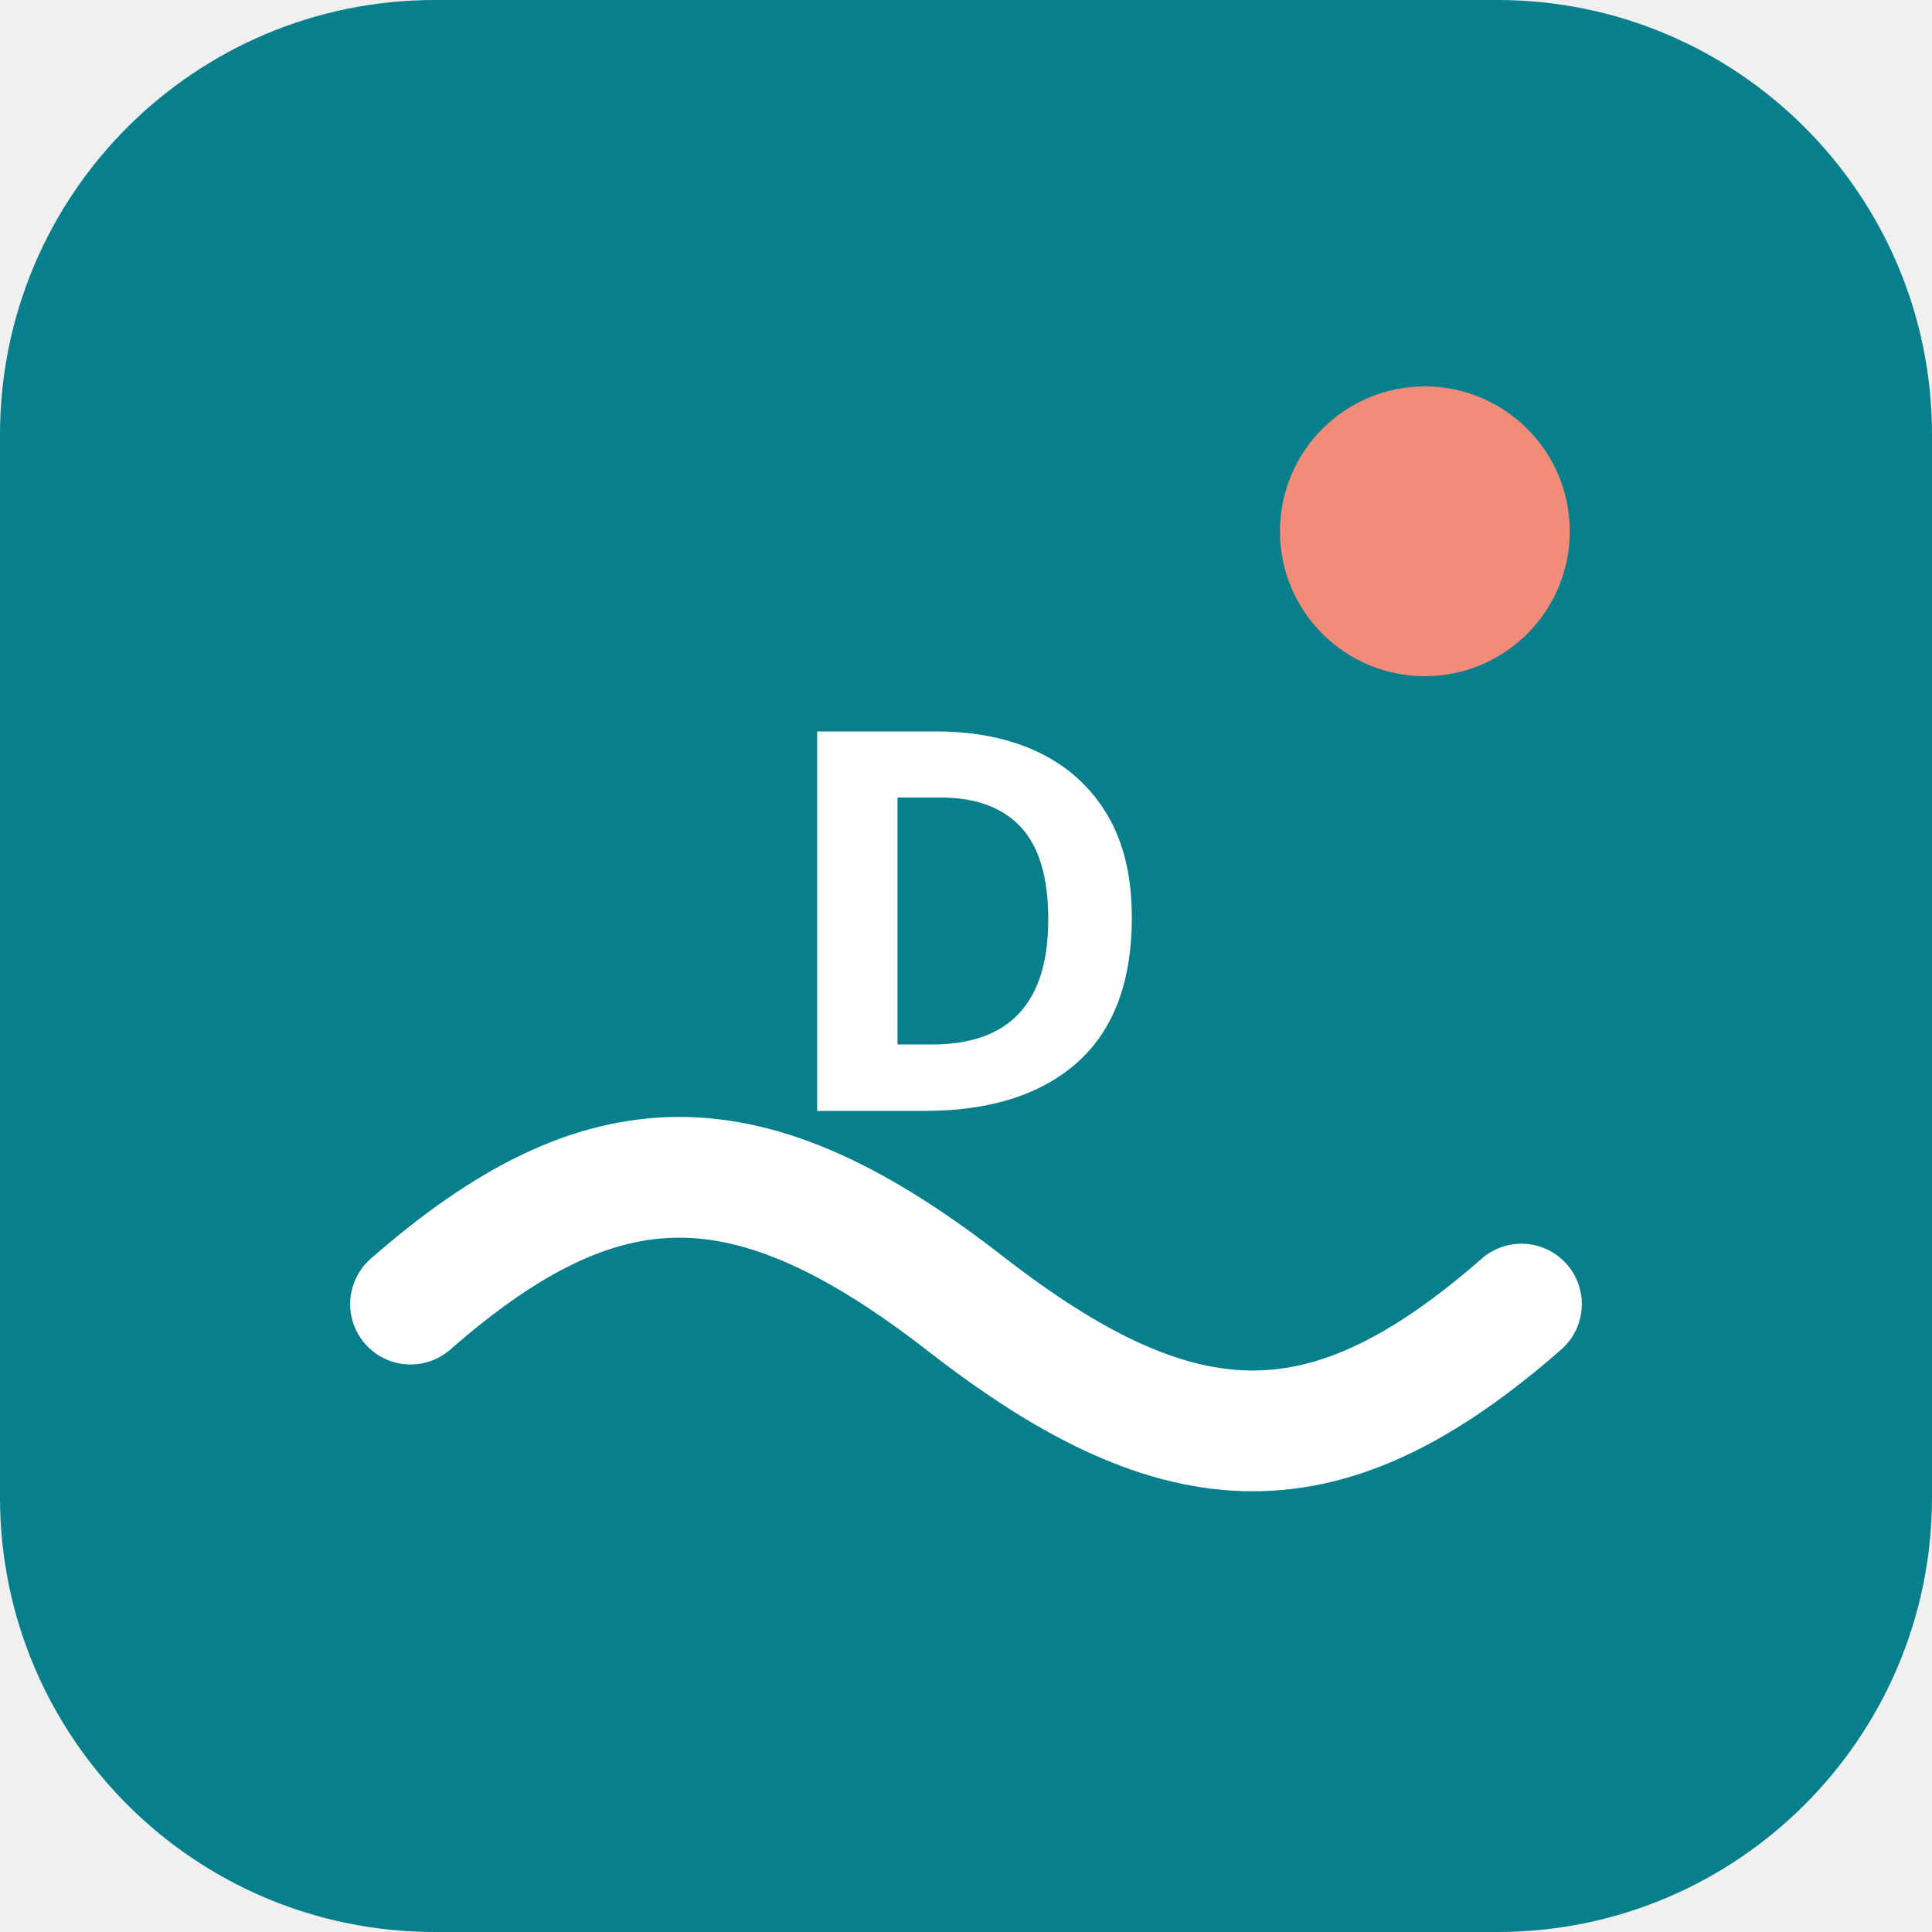
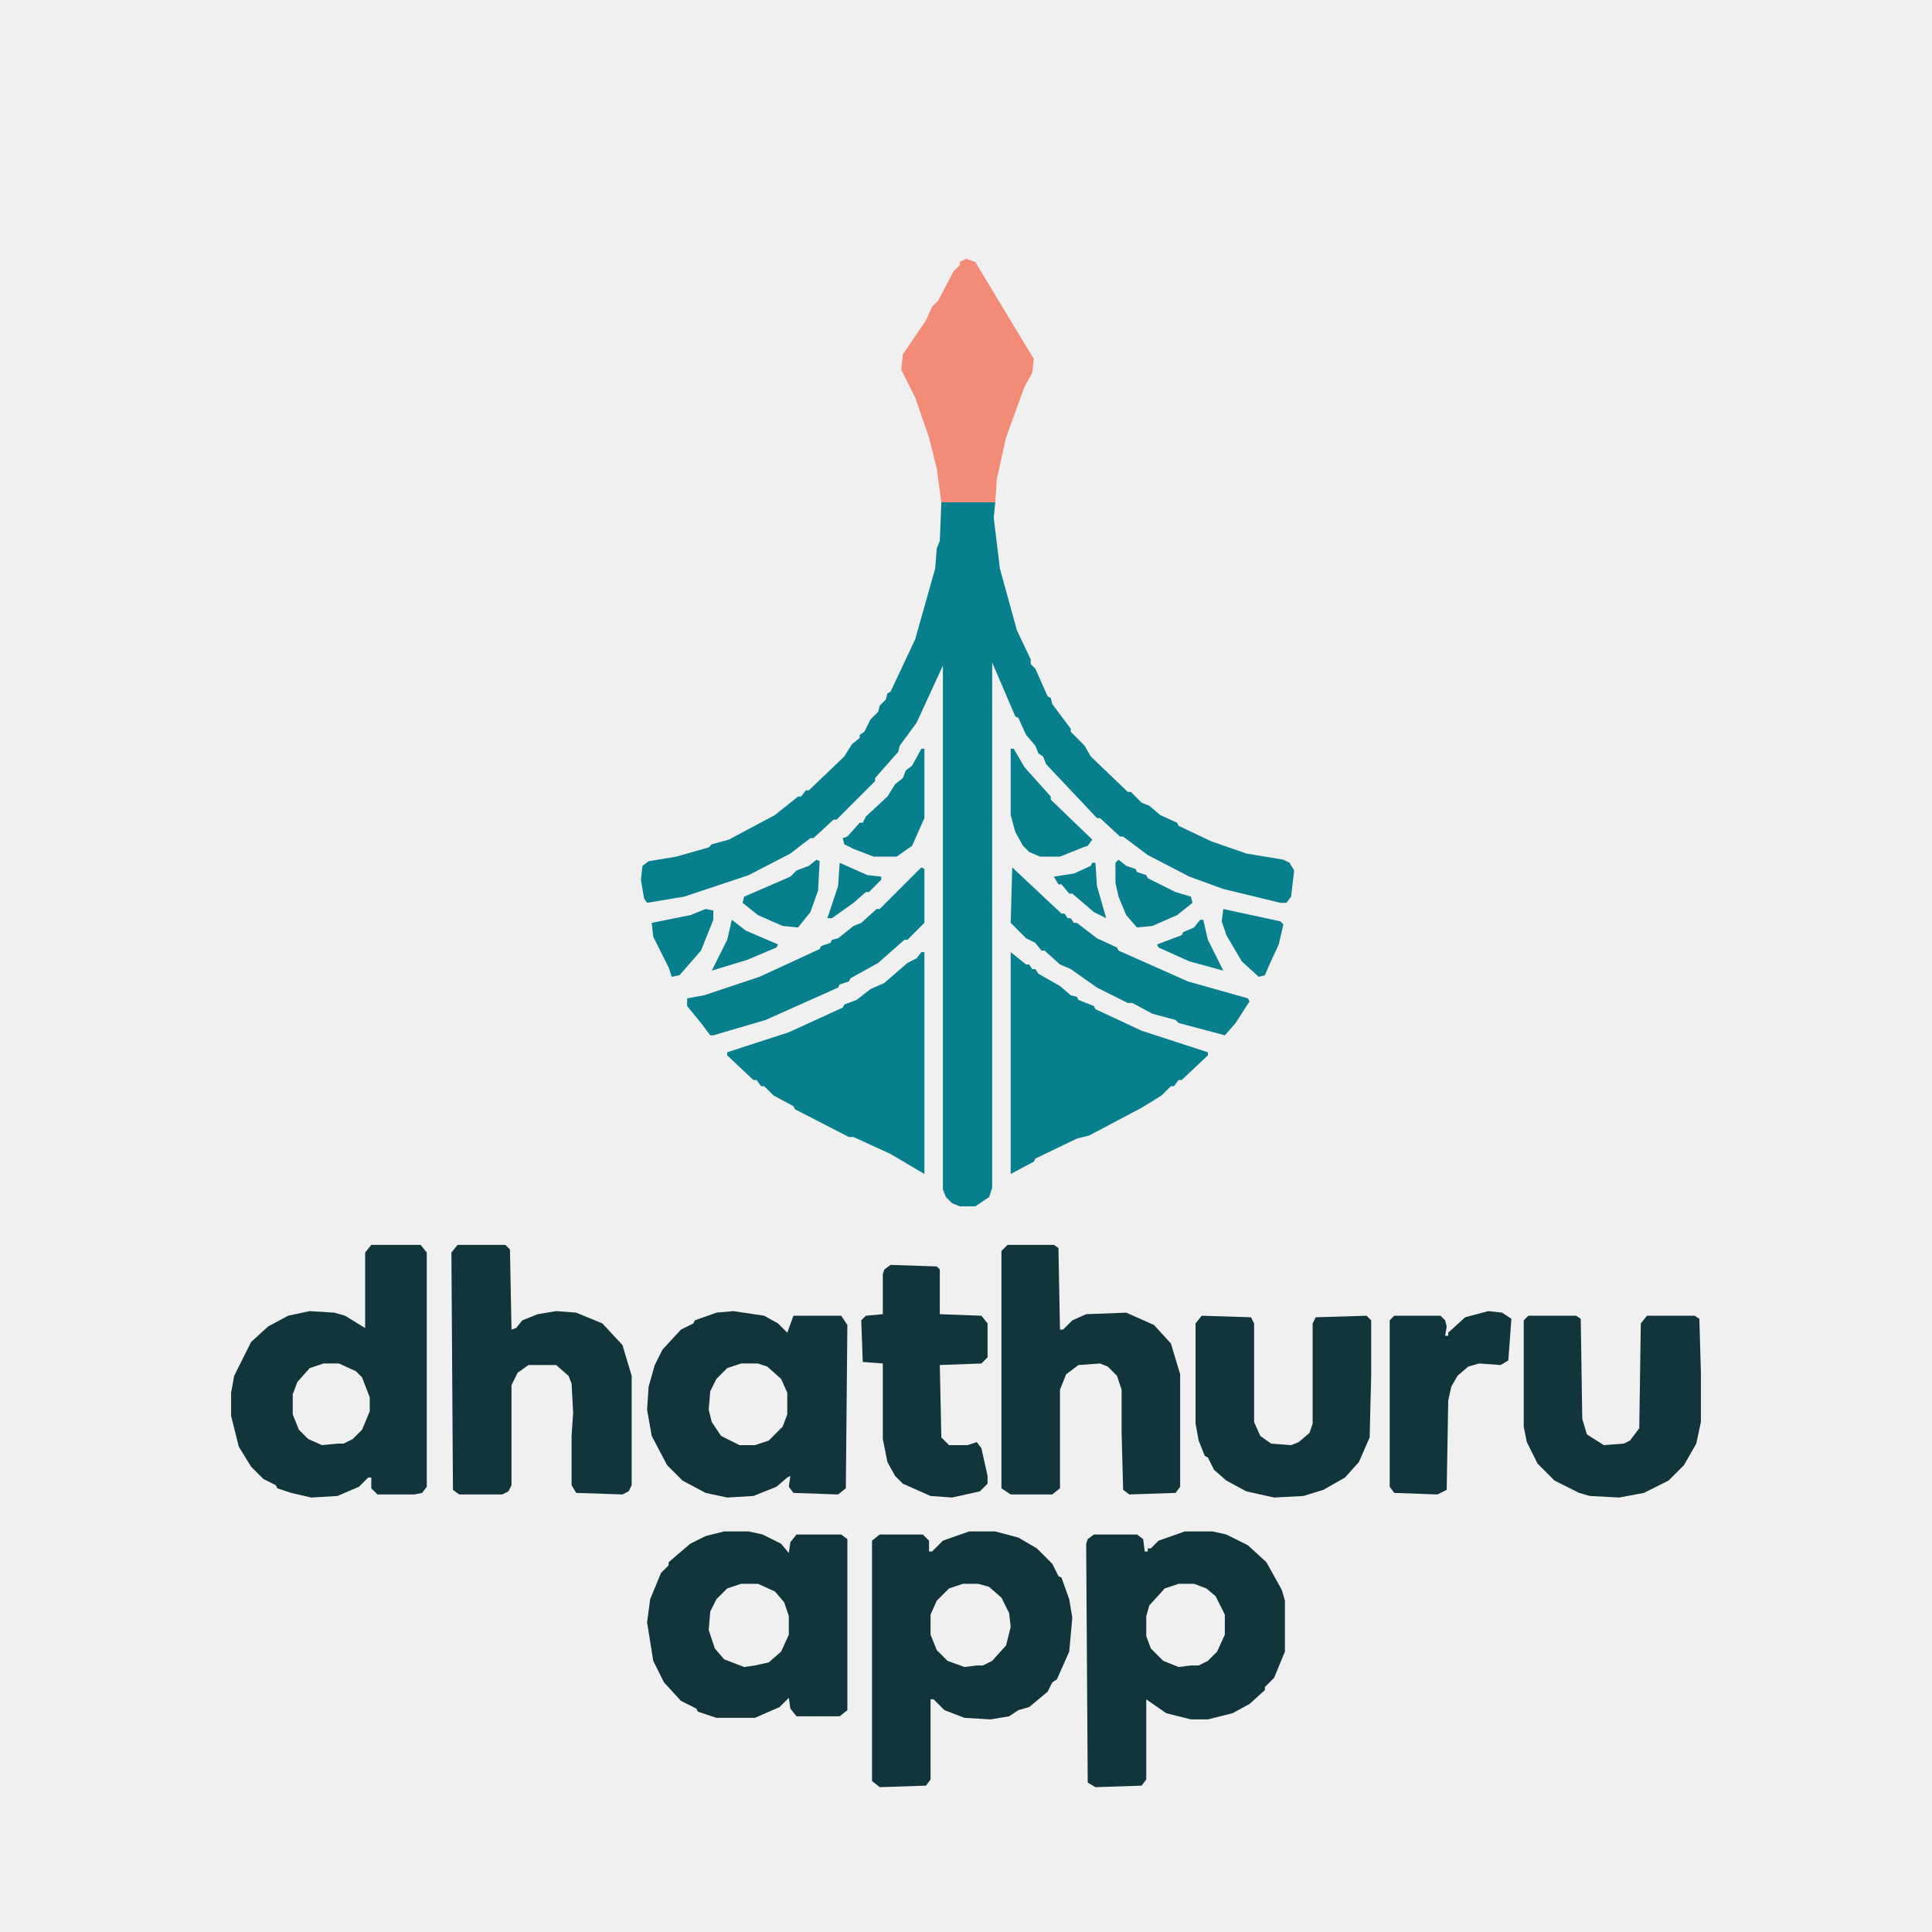
- <svg xmlns="http://www.w3.org/2000/svg" viewBox="0 0 160 160" role="img" aria-label="Dhathuru logo placeholder">
-   <rect width="160" height="160" rx="36" fill="#087F8C" />
-   <circle cx="118" cy="44" r="12" fill="#F28C78" />
-   <path d="M34 108c16-14 28-14 46 0s30 14 46 0" fill="none" stroke="#FFFFFF" stroke-width="10" stroke-linecap="round" />
-   <text x="80" y="92" text-anchor="middle" font-family="sans-serif" font-size="44" font-weight="700" fill="#FFFFFF">D</text>
+ <svg xmlns="http://www.w3.org/2000/svg" width="1254" height="1254" viewBox="0 0 1254 1254" role="img" aria-labelledby="title">
+   <path fill="#087F8C" fill-rule="evenodd" d="M611,326 L646,326 L645,336 L649,369 L660,409 L669,428 L669,431 L672,434 L680,452 L682,453 L683,457 L695,473 L695,475 L704,484 L708,491 L732,514 L734,514 L741,521 L746,523 L753,529 L764,534 L765,536 L786,546 L809,554 L833,558 L837,560 L840,565 L838,582 L835,586 L831,586 L794,577 L772,569 L745,555 L729,543 L727,543 L714,531 L712,531 L679,496 L677,491 L674,489 L672,484 L666,477 L661,466 L659,465 L644,430 L644,771 L642,777 L633,783 L623,783 L618,781 L614,777 L612,772 L612,432 L595,469 L584,484 L583,488 L568,505 L568,507 L543,532 L541,532 L528,544 L526,544 L513,554 L486,568 L444,582 L420,586 L418,583 L416,571 L417,562 L421,559 L439,556 L460,550 L462,548 L473,545 L503,529 L518,517 L520,517 L523,513 L525,513 L548,491 L553,483 L558,479 L558,477 L561,475 L565,467 L570,462 L571,458 L575,454 L576,450 L578,449 L594,415 L607,369 L608,356 L610,351 Z M598,486 L600,486 L600,531 L592,549 L582,556 L567,556 L554,551 L548,548 L547,544 L550,543 L558,534 L560,534 L562,530 L576,517 L581,509 L586,505 L588,500 L592,497 Z M656,486 L658,486 L665,498 L682,517 L682,519 L709,545 L706,549 L703,550 L688,556 L675,556 L668,553 L664,549 L659,540 L656,529 Z M530,558 L532,559 L531,578 L526,592 L518,602 L508,601 L492,594 L482,586 L483,582 L513,569 L517,565 L525,562 Z M726,558 L731,562 L737,564 L738,566 L744,568 L745,570 L763,579 L773,582 L774,586 L764,594 L748,601 L738,602 L731,594 L726,582 L724,573 L724,560 Z M545,560 L563,568 L572,569 L572,571 L564,579 L562,579 L554,586 L540,596 L537,596 L544,575 Z M709,560 L711,560 L712,575 L718,596 L710,592 L703,586 L696,580 L694,580 L689,574 L687,574 L684,569 L697,567 L708,562 Z M598,563 L600,564 L600,599 L589,610 L587,610 L570,625 L552,635 L551,637 L545,639 L544,641 L497,662 L463,672 L461,672 L455,664 L446,653 L446,648 L457,646 L493,634 L532,616 L533,614 L539,612 L540,610 L544,609 L554,601 L559,599 L569,590 L571,590 Z M657,563 L689,593 L691,593 L693,596 L695,596 L697,599 L699,599 L712,609 L725,615 L726,617 L771,637 L810,648 L811,650 L802,664 L795,672 L765,664 L763,662 L748,658 L735,651 L732,651 L712,641 L695,629 L688,626 L678,617 L676,617 L672,612 L666,609 L656,599 Z M458,590 L463,591 L463,597 L455,617 L441,633 L436,634 L434,628 L424,608 L423,599 L448,594 Z M794,590 L831,598 L833,600 L830,613 L824,626 L821,633 L817,634 L806,624 L796,607 L793,598 Z M475,597 L484,604 L505,613 L504,615 L485,623 L462,630 L472,610 Z M779,597 L781,597 L784,610 L794,630 L772,624 L752,615 L751,613 L767,607 L768,605 L775,602 Z M598,618 L600,618 L600,762 L578,749 L554,738 L551,738 L516,720 L515,718 L502,711 L496,705 L494,705 L491,701 L489,701 L472,685 L472,683 L512,670 L547,654 L548,652 L556,649 L565,642 L574,638 L589,625 L595,622 Z M656,618 L666,626 L668,626 L670,629 L672,629 L674,632 L688,640 L695,646 L699,647 L700,649 L710,653 L711,655 L741,669 L784,683 L784,685 L767,701 L765,701 L762,705 L760,705 L754,711 L741,719 L707,737 L699,739 L672,752 L671,754 L656,762 Z" />
+   <path fill="#12343B" fill-rule="evenodd" d="M241,808 L273,808 L277,813 L277,965 L274,969 L269,970 L245,970 L241,966 L241,959 L239,959 L233,965 L219,971 L202,972 L189,969 L180,966 L179,964 L171,960 L163,952 L155,939 L150,919 L150,904 L152,893 L163,871 L174,861 L187,854 L201,851 L217,852 L224,854 L237,862 L237,813 Z M297,808 L328,808 L331,811 L332,863 L335,862 L339,857 L349,853 L361,851 L374,852 L391,859 L404,873 L410,893 L410,964 L408,968 L404,970 L374,969 L371,964 L371,932 L372,917 L371,898 L369,893 L361,886 L343,886 L336,891 L332,899 L332,964 L330,968 L326,970 L298,970 L294,967 L293,813 Z M654,808 L684,808 L687,810 L688,863 L690,863 L696,857 L705,853 L731,852 L749,860 L760,872 L766,892 L766,965 L763,969 L733,970 L729,967 L728,930 L728,902 L725,893 L719,887 L714,885 L700,886 L692,892 L688,902 L688,966 L683,970 L656,970 L650,966 L650,812 Z M578,821 L608,822 L610,824 L610,853 L637,854 L641,859 L641,881 L637,885 L610,886 L611,933 L616,938 L628,938 L634,936 L637,940 L641,958 L641,963 L636,968 L618,972 L604,971 L586,963 L581,958 L576,949 L573,934 L573,885 L560,884 L559,857 L562,854 L573,853 L573,827 L574,824 Z M476,851 L496,854 L505,859 L511,865 L515,854 L546,854 L550,860 L549,966 L544,970 L515,969 L512,965 L513,958 L511,959 L504,965 L489,971 L472,972 L458,969 L443,961 L433,951 L423,932 L420,915 L421,900 L425,886 L430,876 L442,863 L450,859 L451,857 L465,852 Z M966,851 L975,852 L981,856 L979,883 L974,886 L960,885 L953,887 L946,893 L942,900 L940,909 L939,967 L933,970 L905,969 L902,965 L902,857 L905,854 L935,854 L938,857 L939,861 L938,867 L940,867 L940,865 L951,855 Z M780,854 L812,855 L814,859 L814,923 L818,932 L825,937 L838,938 L843,936 L850,930 L852,924 L852,859 L854,855 L887,854 L890,857 L890,892 L889,933 L882,949 L873,959 L859,967 L846,971 L827,972 L809,968 L796,961 L788,954 L784,946 L782,945 L778,935 L776,924 L776,859 Z M992,854 L1023,854 L1026,856 L1027,921 L1030,931 L1041,938 L1054,937 L1058,935 L1064,927 L1065,859 L1069,854 L1100,854 L1103,856 L1104,891 L1104,923 L1101,937 L1093,951 L1083,961 L1067,969 L1051,972 L1032,971 L1025,969 L1009,961 L998,950 L991,936 L989,926 L989,857 Z M210,885 L201,888 L193,897 L190,905 L190,918 L194,928 L200,934 L209,938 L219,937 L223,937 L229,934 L235,928 L240,916 L240,907 L235,894 L231,890 L220,885 Z M481,885 L472,888 L465,895 L461,903 L460,915 L462,923 L468,932 L480,938 L490,938 L499,935 L508,926 L511,918 L511,904 L507,895 L498,887 L492,885 Z M470,994 L486,994 L495,996 L507,1002 L512,1008 L513,1001 L517,996 L546,996 L550,999 L550,1110 L545,1114 L517,1114 L513,1109 L512,1102 L506,1108 L490,1115 L465,1115 L453,1111 L452,1109 L442,1104 L431,1092 L424,1078 L420,1053 L422,1038 L429,1021 L434,1016 L434,1014 L448,1002 L458,997 Z M629,994 L646,994 L661,998 L673,1005 L683,1015 L687,1023 L689,1024 L694,1038 L696,1050 L694,1072 L686,1090 L683,1092 L680,1098 L668,1108 L661,1110 L655,1114 L643,1116 L626,1115 L613,1110 L606,1103 L604,1103 L604,1129 L604,1155 L601,1159 L571,1160 L566,1156 L566,1000 L571,996 L599,996 L603,1000 L603,1007 L605,1007 L612,1000 Z M769,994 L787,994 L796,996 L810,1003 L822,1014 L832,1032 L834,1039 L834,1072 L827,1089 L821,1095 L821,1097 L811,1106 L800,1112 L784,1116 L773,1116 L757,1112 L744,1103 L744,1133 L744,1155 L741,1159 L711,1160 L706,1157 L705,1002 L706,999 L710,996 L738,996 L742,999 L743,1007 L745,1007 L745,1005 L747,1005 L752,1000 Z M481,1028 L472,1031 L465,1038 L461,1046 L460,1058 L464,1070 L470,1077 L483,1082 L490,1081 L499,1079 L507,1072 L512,1061 L512,1049 L509,1040 L503,1033 L492,1028 Z M625,1028 L616,1031 L608,1039 L604,1048 L604,1061 L608,1071 L615,1078 L626,1082 L634,1081 L638,1081 L644,1078 L653,1068 L656,1056 L655,1047 L650,1037 L642,1030 L635,1028 Z M765,1028 L756,1031 L746,1042 L744,1049 L744,1062 L747,1070 L755,1078 L765,1082 L773,1081 L778,1081 L784,1078 L790,1072 L795,1061 L795,1048 L789,1036 L783,1031 L775,1028 Z" />
+   <path fill="#F28C78" fill-rule="evenodd" d="M627,168 L633,170 L671,233 L670,242 L665,251 L653,284 L647,311 L646,326 L629,326 L611,326 L608,304 L603,284 L594,258 L585,240 L586,230 L601,208 L605,199 L609,195 L619,176 L623,172 L623,170 Z" />
</svg>
